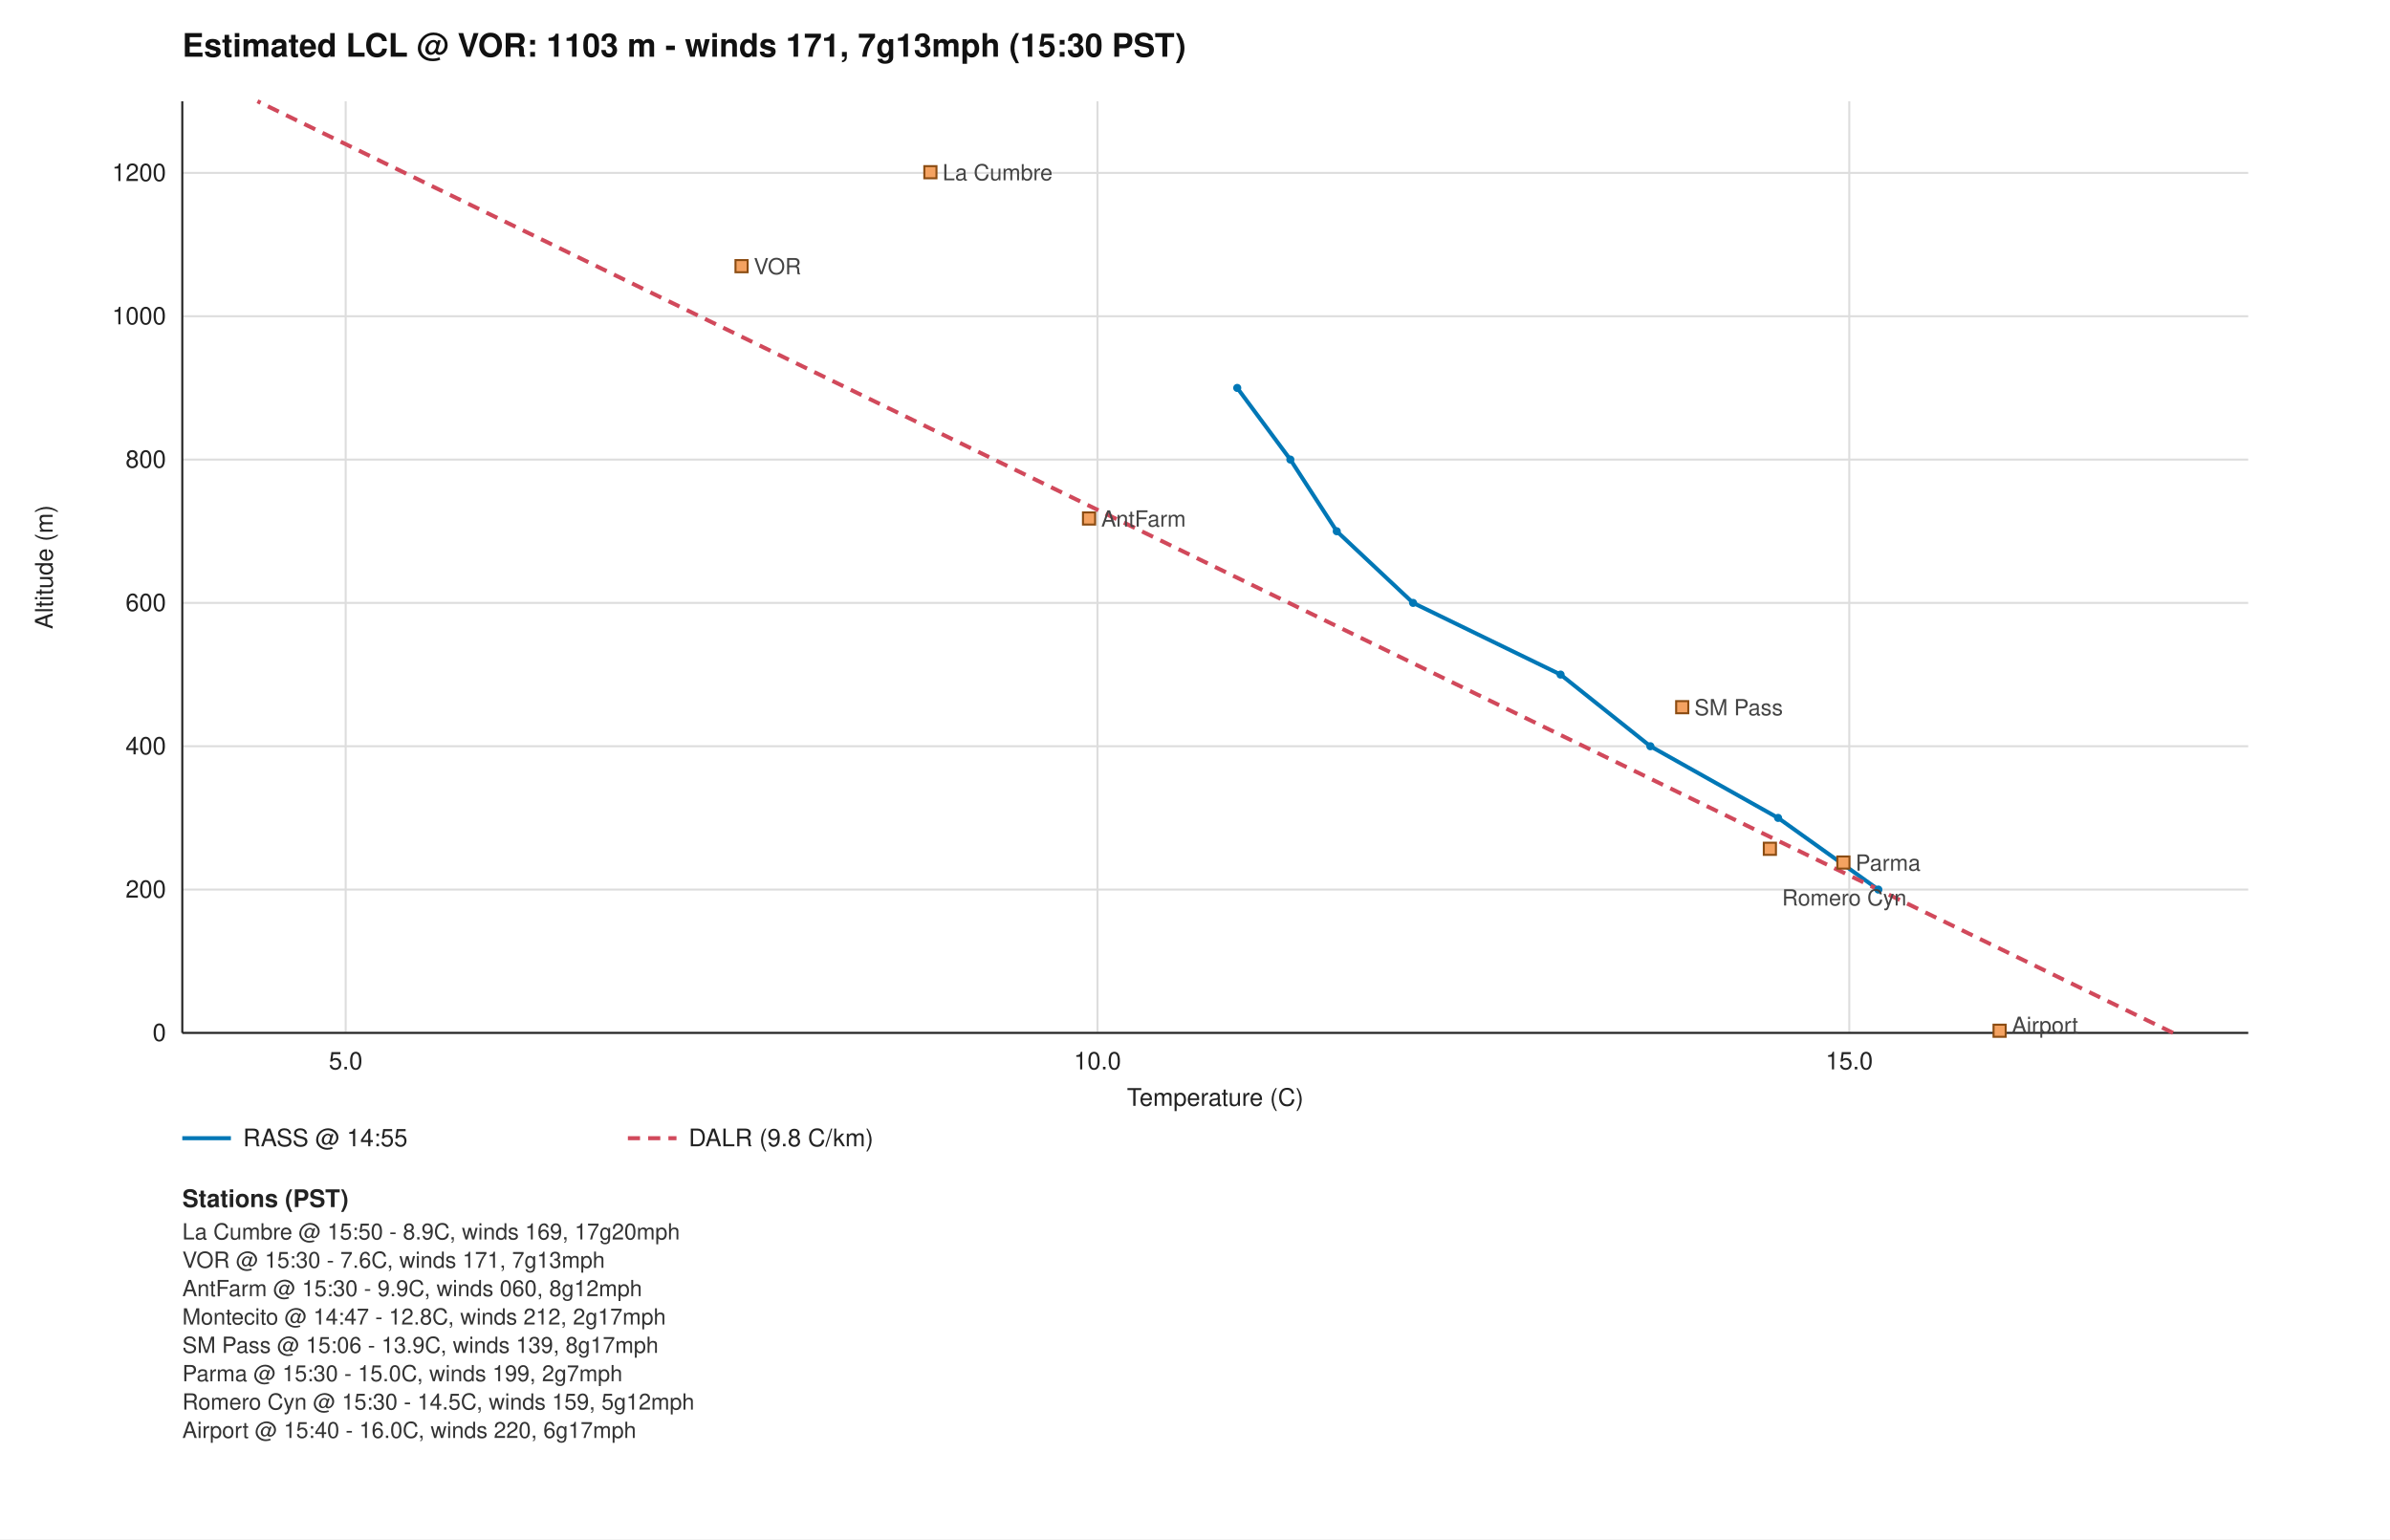
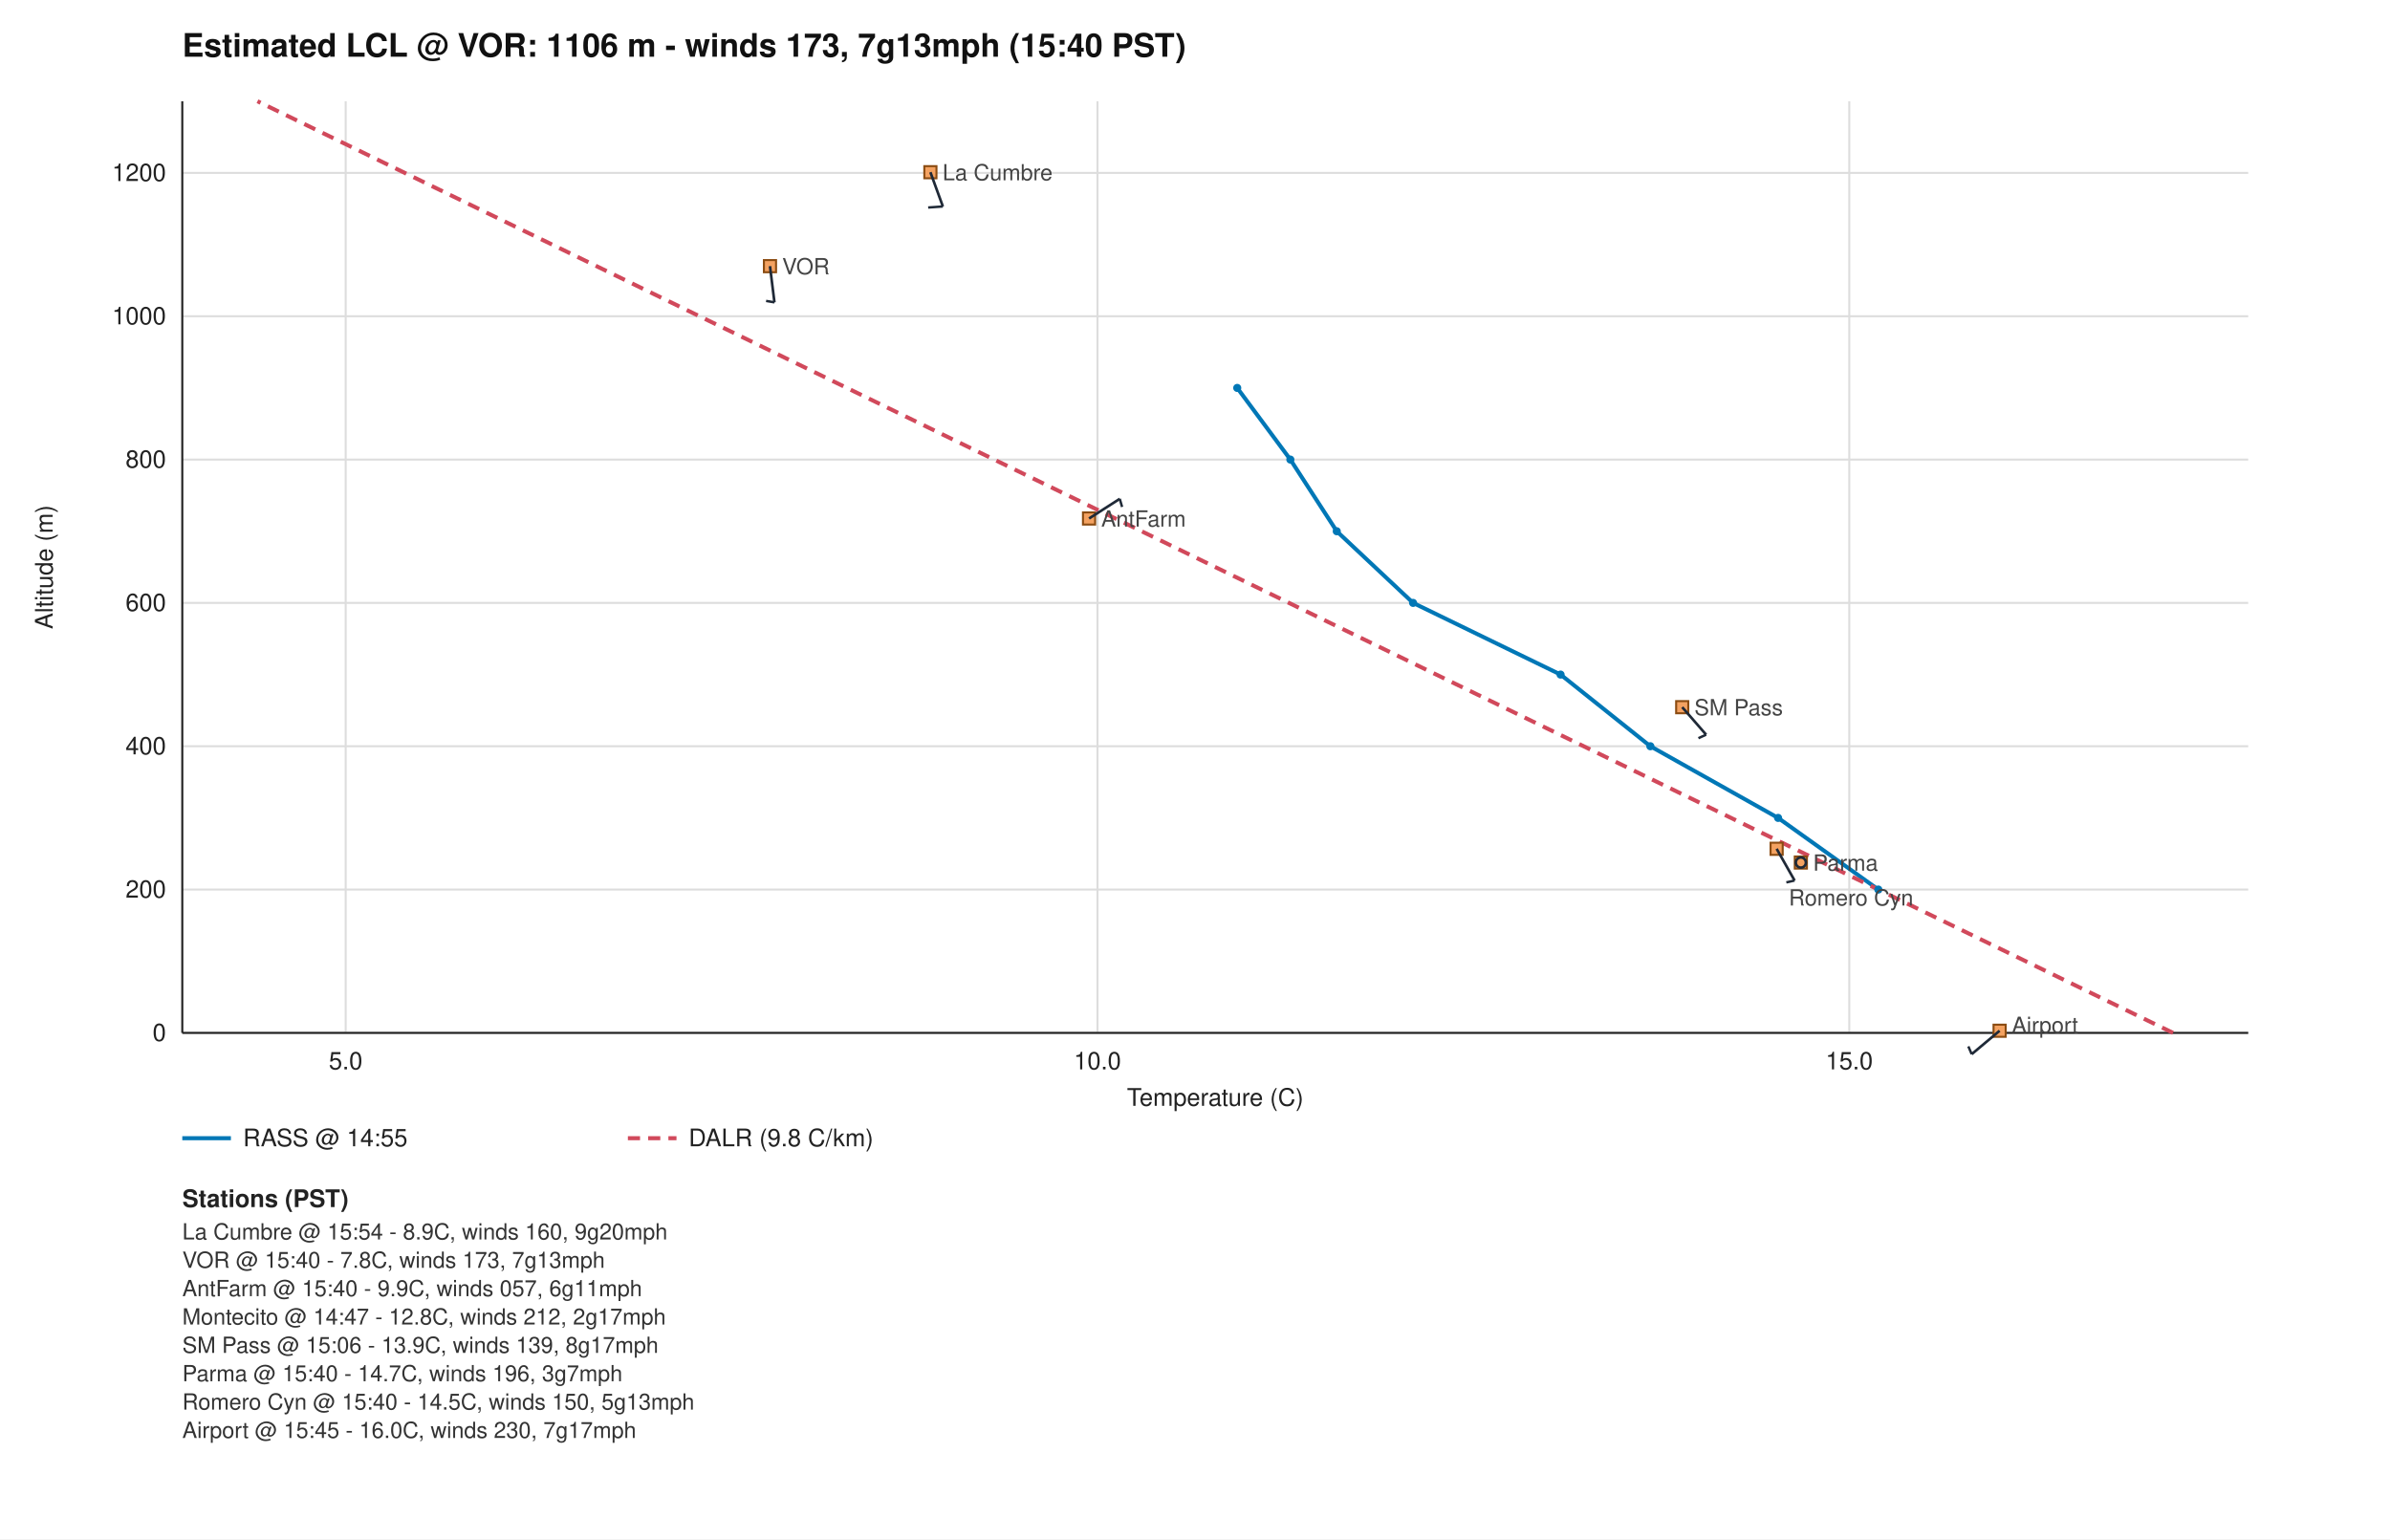
<svg xmlns="http://www.w3.org/2000/svg" width="1180" height="760" viewBox="0 0 1180 760">
  <style>
  .axis { stroke: #202020; stroke-width: 1; }
  .grid { stroke: #dddddd; stroke-width: 1; }
  .title { font-family: Helvetica, Arial, sans-serif; font-size: 16px; font-weight: 600; fill: #111111; }
  .label { font-family: Helvetica, Arial, sans-serif; font-size: 12px; fill: #222222; }
  .legend-h { font-family: Helvetica, Arial, sans-serif; font-size: 12px; font-weight: 600; fill: #222222; }
  .legend-row { font-family: Helvetica, Arial, sans-serif; font-size: 11px; fill: #333333; }
  .rass { fill: none; stroke: #0077b6; stroke-width: 2; }
  .dalr { fill: none; stroke: #d1495b; stroke-width: 2; stroke-dasharray: 6 4; }
  .rass-point { fill: #0077b6; }
  .station { fill: #f4a261; stroke: #8b4c12; stroke-width: 1; }
+   .barb-shaft { stroke: #1f2937; stroke-width: 1.3; }
+   .barb-feather { stroke: #1f2937; stroke-width: 1.2; }
+   .barb-flag { fill: #1f2937; stroke: #1f2937; stroke-width: 1; }
  .station-label { font-family: Helvetica, Arial, sans-serif; font-size: 11px; fill: #444444; }
</style>
  <rect x="0" y="0" width="1180" height="760" fill="#ffffff" />
-   <text class="title" x="90" y="28">Estimated LCL @ VOR: 1103 m - winds 171, 7g13mph (15:30 PST)</text>
+   <text class="title" x="90" y="28">Estimated LCL @ VOR: 1106 m - winds 173, 7g13mph (15:40 PST)</text>
  <line class="grid" x1="90" y1="510.00" x2="1110" y2="510.00" />
  <text class="label" x="82" y="514.00" text-anchor="end">0</text>
  <line class="grid" x1="90" y1="439.23" x2="1110" y2="439.23" />
  <text class="label" x="82" y="443.23" text-anchor="end">200</text>
  <line class="grid" x1="90" y1="368.46" x2="1110" y2="368.46" />
  <text class="label" x="82" y="372.46" text-anchor="end">400</text>
  <line class="grid" x1="90" y1="297.69" x2="1110" y2="297.69" />
  <text class="label" x="82" y="301.69" text-anchor="end">600</text>
  <line class="grid" x1="90" y1="226.92" x2="1110" y2="226.92" />
  <text class="label" x="82" y="230.92" text-anchor="end">800</text>
  <line class="grid" x1="90" y1="156.15" x2="1110" y2="156.15" />
  <text class="label" x="82" y="160.15" text-anchor="end">1000</text>
  <line class="grid" x1="90" y1="85.38" x2="1110" y2="85.38" />
  <text class="label" x="82" y="89.38" text-anchor="end">1200</text>
  <line class="grid" x1="170.67" y1="50" x2="170.67" y2="510" />
  <text class="label" x="170.67" y="528" text-anchor="middle">5.0</text>
  <line class="grid" x1="541.85" y1="50" x2="541.85" y2="510" />
  <text class="label" x="541.85" y="528" text-anchor="middle">10.0</text>
  <line class="grid" x1="913.03" y1="50" x2="913.03" y2="510" />
  <text class="label" x="913.03" y="528" text-anchor="middle">15.0</text>
  <line class="axis" x1="90" y1="50" x2="90" y2="510" />
  <line class="axis" x1="90" y1="510" x2="1110" y2="510" />
  <text class="label" x="600.00" y="546" text-anchor="middle">Temperature (C)</text>
  <text class="label" x="26" y="280.00" text-anchor="middle" transform="rotate(-90 26 280.00)">Altitude (m)</text>
  <path class="rass" d="M927.38,439.23 L877.89,403.85 L814.82,368.46 L770.49,333.08 L697.67,297.69 L659.99,262.31 L637.08,226.92 L610.85,191.54" />
  <path class="dalr" d="M1072.88,510.00 L127.12,50.00" />
  <circle class="rass-point" cx="927.38" cy="439.23" r="2" />
  <circle class="rass-point" cx="877.89" cy="403.85" r="2" />
  <circle class="rass-point" cx="814.82" cy="368.46" r="2" />
  <circle class="rass-point" cx="770.49" cy="333.08" r="2" />
  <circle class="rass-point" cx="697.67" cy="297.69" r="2" />
  <circle class="rass-point" cx="659.99" cy="262.31" r="2" />
  <circle class="rass-point" cx="637.08" cy="226.92" r="2" />
  <circle class="rass-point" cx="610.85" cy="191.54" r="2" />
  <rect class="station" x="456.36" y="82.03" width="6" height="6" />
+   <line class="barb-shaft" x1="459.36" y1="85.03" x2="465.52" y2="101.95" />
+   <line class="barb-feather" x1="465.52" y1="101.95" x2="458.26" y2="102.46" />
  <text class="station-label" x="465.36" y="89.03" text-anchor="start">La Cumbre</text>
-   <rect class="station" x="363.13" y="128.42" width="6" height="6" />
-   <text class="station-label" x="372.13" y="135.42" text-anchor="start">VOR</text>
+   <rect class="station" x="377.16" y="128.42" width="6" height="6" />
+   <line class="barb-shaft" x1="380.16" y1="131.42" x2="382.36" y2="149.29" />
+   <line class="barb-feather" x1="382.36" y1="149.29" x2="378.24" y2="148.58" />
+   <text class="station-label" x="386.16" y="135.42" text-anchor="start">VOR</text>
  <rect class="station" x="534.69" y="253.01" width="6" height="6" />
+   <line class="barb-shaft" x1="537.69" y1="256.01" x2="552.85" y2="246.30" />
+   <line class="barb-feather" x1="552.85" y1="246.30" x2="554.00" y2="250.32" />
  <text class="station-label" x="543.69" y="260.01" text-anchor="start">AntFarm</text>
  <rect class="station" x="827.55" y="346.18" width="6" height="6" />
+   <line class="barb-shaft" x1="830.55" y1="349.18" x2="842.36" y2="362.76" />
+   <line class="barb-feather" x1="842.36" y1="362.76" x2="838.55" y2="364.48" />
  <text class="station-label" x="836.55" y="353.18" text-anchor="start">SM Pass</text>
-   <rect class="station" x="907.13" y="422.89" width="6" height="6" />
-   <text class="station-label" x="916.13" y="429.89" text-anchor="start">Parma</text>
-   <rect class="station" x="870.83" y="416.10" width="6" height="6" />
-   <text class="station-label" x="879.83" y="447.10" text-anchor="start">Romero Cyn</text>
+   <rect class="station" x="886.12" y="422.89" width="6" height="6" />
+   <circle class="barb-shaft" cx="889.12" cy="425.89" r="2.5" fill="none" />
+   <text class="station-label" x="895.12" y="429.89" text-anchor="start">Parma</text>
+   <rect class="station" x="874.17" y="416.10" width="6" height="6" />
+   <line class="barb-shaft" x1="877.17" y1="419.10" x2="886.03" y2="434.76" />
+   <line class="barb-feather" x1="886.03" y1="434.76" x2="881.96" y2="435.69" />
+   <text class="station-label" x="883.17" y="447.10" text-anchor="start">Romero Cyn</text>
  <rect class="station" x="984.26" y="505.94" width="6" height="6" />
+   <line class="barb-shaft" x1="987.26" y1="508.94" x2="973.47" y2="520.51" />
+   <line class="barb-feather" x1="973.47" y1="520.51" x2="971.82" y2="516.67" />
  <text class="station-label" x="993.26" y="510.00" text-anchor="start">Airport</text>
  <line class="rass" x1="90" y1="562" x2="114" y2="562" />
  <text class="label" x="120" y="566">RASS @ 14:55</text>
  <line class="dalr" x1="310" y1="562" x2="334" y2="562" />
  <text class="label" x="340" y="566">DALR (9.8 C/km)</text>
  <text class="legend-h" x="90" y="596">Stations (PST)</text>
-   <text class="legend-row" x="90" y="612">La Cumbre @ 15:50 - 8.9C, winds 169, 17g20mph</text>
-   <text class="legend-row" x="90" y="626">VOR @ 15:30 - 7.6C, winds 171, 7g13mph</text>
-   <text class="legend-row" x="90" y="640">AntFarm @ 15:30 - 9.9C, winds 060, 8g12mph</text>
+   <text class="legend-row" x="90" y="612">La Cumbre @ 15:54 - 8.9C, winds 160, 9g20mph</text>
+   <text class="legend-row" x="90" y="626">VOR @ 15:40 - 7.8C, winds 173, 7g13mph</text>
+   <text class="legend-row" x="90" y="640">AntFarm @ 15:40 - 9.9C, winds 057, 6g11mph</text>
  <text class="legend-row" x="90" y="654">Montecito @ 14:47 - 12.8C, winds 212, 2g17mph</text>
  <text class="legend-row" x="90" y="668">SM Pass @ 15:06 - 13.9C, winds 139, 8g17mph</text>
-   <text class="legend-row" x="90" y="682">Parma @ 15:30 - 15.0C, winds 199, 2g7mph</text>
-   <text class="legend-row" x="90" y="696">Romero Cyn @ 15:30 - 14.5C, winds 159, 5g12mph</text>
-   <text class="legend-row" x="90" y="710">Airport @ 15:40 - 16.0C, winds 220, 6g17mph</text>
+   <text class="legend-row" x="90" y="682">Parma @ 15:40 - 14.7C, winds 196, 3g7mph</text>
+   <text class="legend-row" x="90" y="696">Romero Cyn @ 15:40 - 14.5C, winds 150, 5g13mph</text>
+   <text class="legend-row" x="90" y="710">Airport @ 15:45 - 16.0C, winds 230, 7g17mph</text>
</svg>
